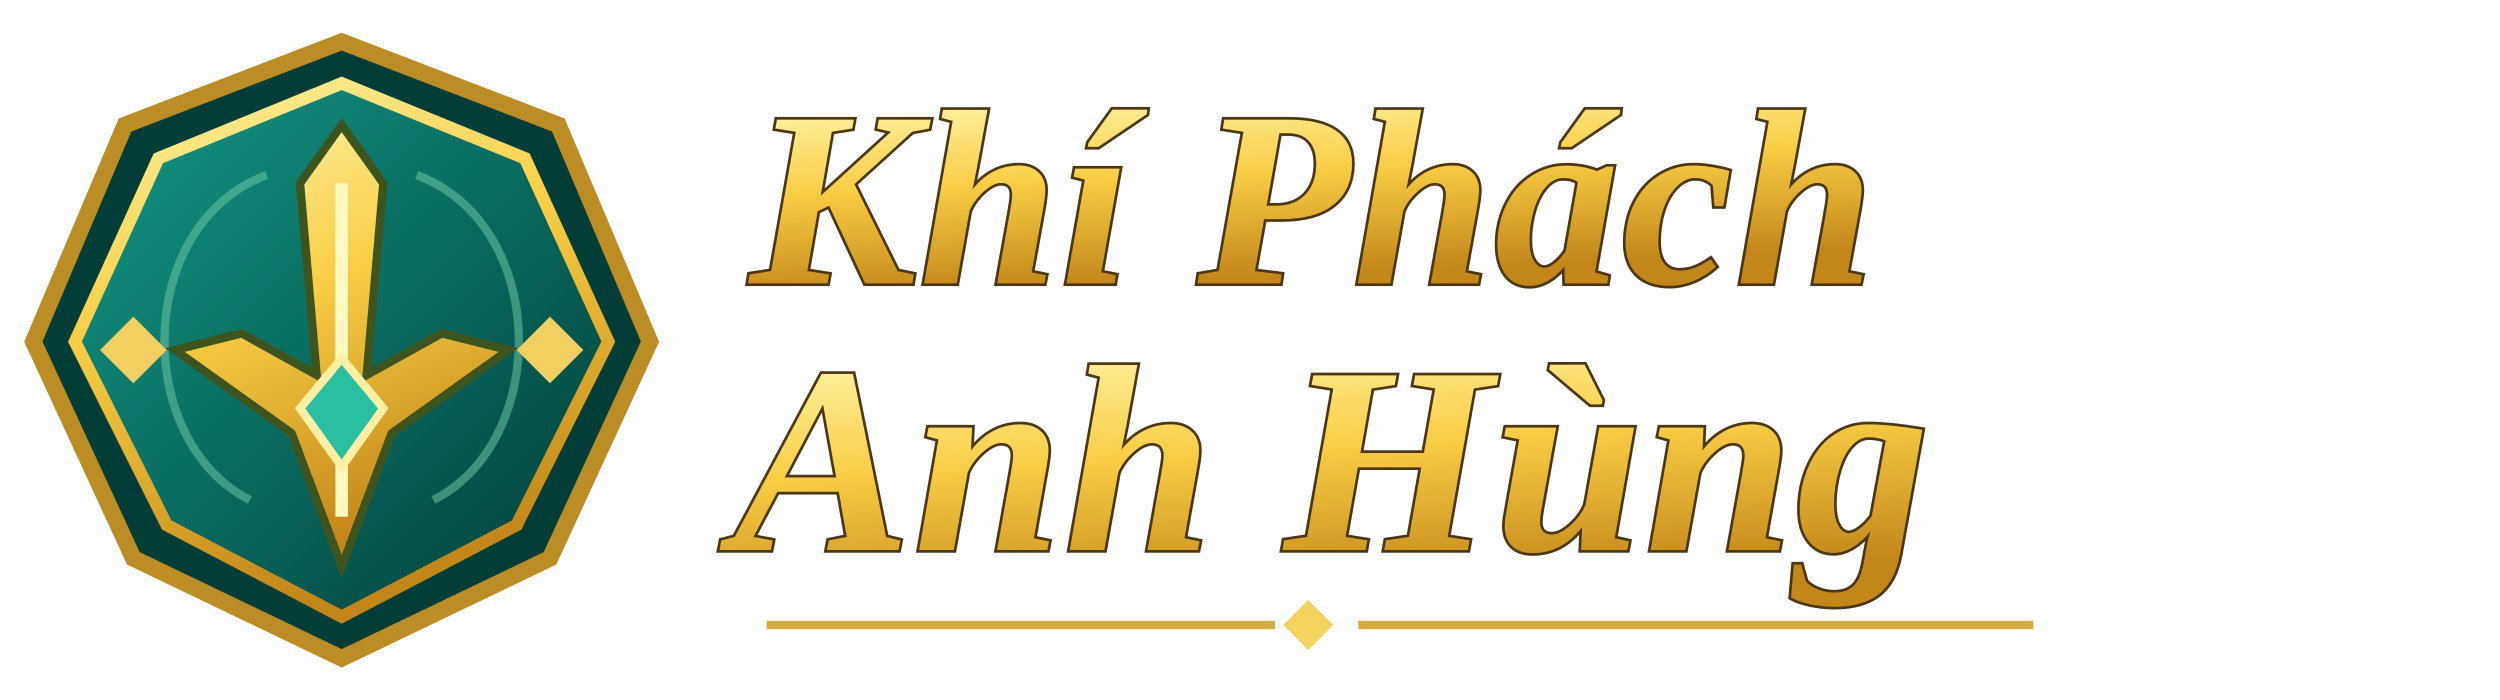
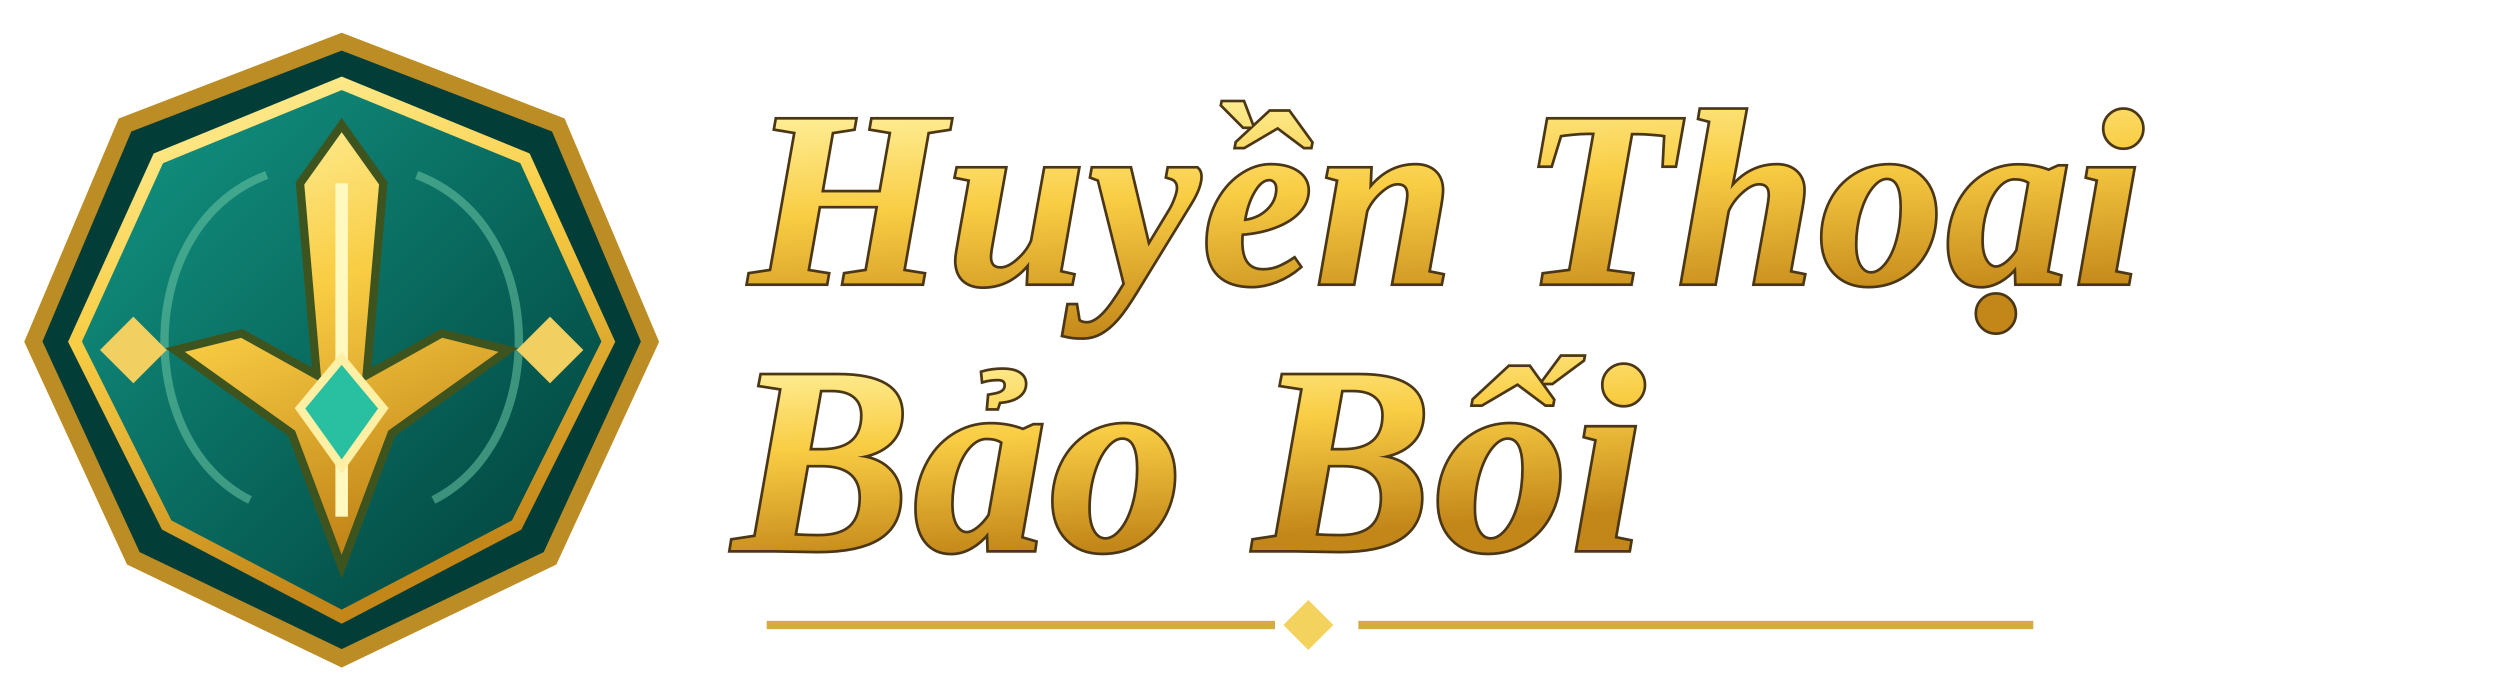
<svg xmlns="http://www.w3.org/2000/svg" width="300" height="84" viewBox="0 0 300 84" role="img" aria-labelledby="title">
  <g transform="translate(1 2)">
    <defs>
      <linearGradient id="gold" x2="0.3" y2="1">
        <stop stop-color="#fff3a3" />
        <stop offset=".45" stop-color="#f9cd44" />
        <stop offset="1" stop-color="#c38719" />
      </linearGradient>
      <linearGradient id="jade" x2="1" y2="1">
        <stop stop-color="#139987" />
        <stop offset="1" stop-color="#003c37" />
      </linearGradient>
    </defs>
    <path d="M40 3 66 13 77 39 65 65 40 77 15 65 3 39 14 13Z" fill="#023e37" stroke="#bc8c25" stroke-width="2" />
    <path d="m40 8 22 9 10 22-11 22-21 11-21-11L8 39l10-22Z" fill="url(#jade)" stroke="url(#gold)" stroke-width="1.5" />
    <path d="M31 19C15 25 15 51 29 58M49 19c16 6 16 32 2 39" fill="none" stroke="#6ac5a2" opacity=".55" />
    <path d="m40 13 5 7-2 23 9-5 8 2-14 10-6 16-6-16-14-10 8-2 9 5-2-23Z" fill="url(#gold)" stroke="#3e541f" stroke-width="1" />
    <path d="M40 20v40" stroke="#fff9bf" stroke-width="1.5" />
    <path d="m40 41 5 6-5 7-5-7Z" fill="#29bfa1" stroke="#fff0a5" />
    <path d="m11 40 4-4 4 4-4 4Zm50 0 4-4 4 4-4 4Z" fill="#f1cf60" />
  </g>
  <g font-family="Georgia, 'Times New Roman', serif" font-weight="bold" font-style="italic" fill="url(#gold)" stroke="#4b3715" stroke-width=".65" paint-order="stroke fill">
-     <text x="90" y="34" font-size="30" letter-spacing=".3">Khí Phách</text>
-     <text x="88" y="66" font-size="32" letter-spacing=".3">Anh Hùng</text>
+     <text x="90" y="34" font-size="30" letter-spacing=".3">Huyền Thoại</text>
+     <text x="88" y="66" font-size="32" letter-spacing=".3">Bảo Bối</text>
  </g>
  <path d="M92 75h61m10 0h81" stroke="#d3ad43" stroke-width="1" />
  <path d="m157 72 3 3-3 3-3-3Z" fill="#f4d25e" />
</svg>
